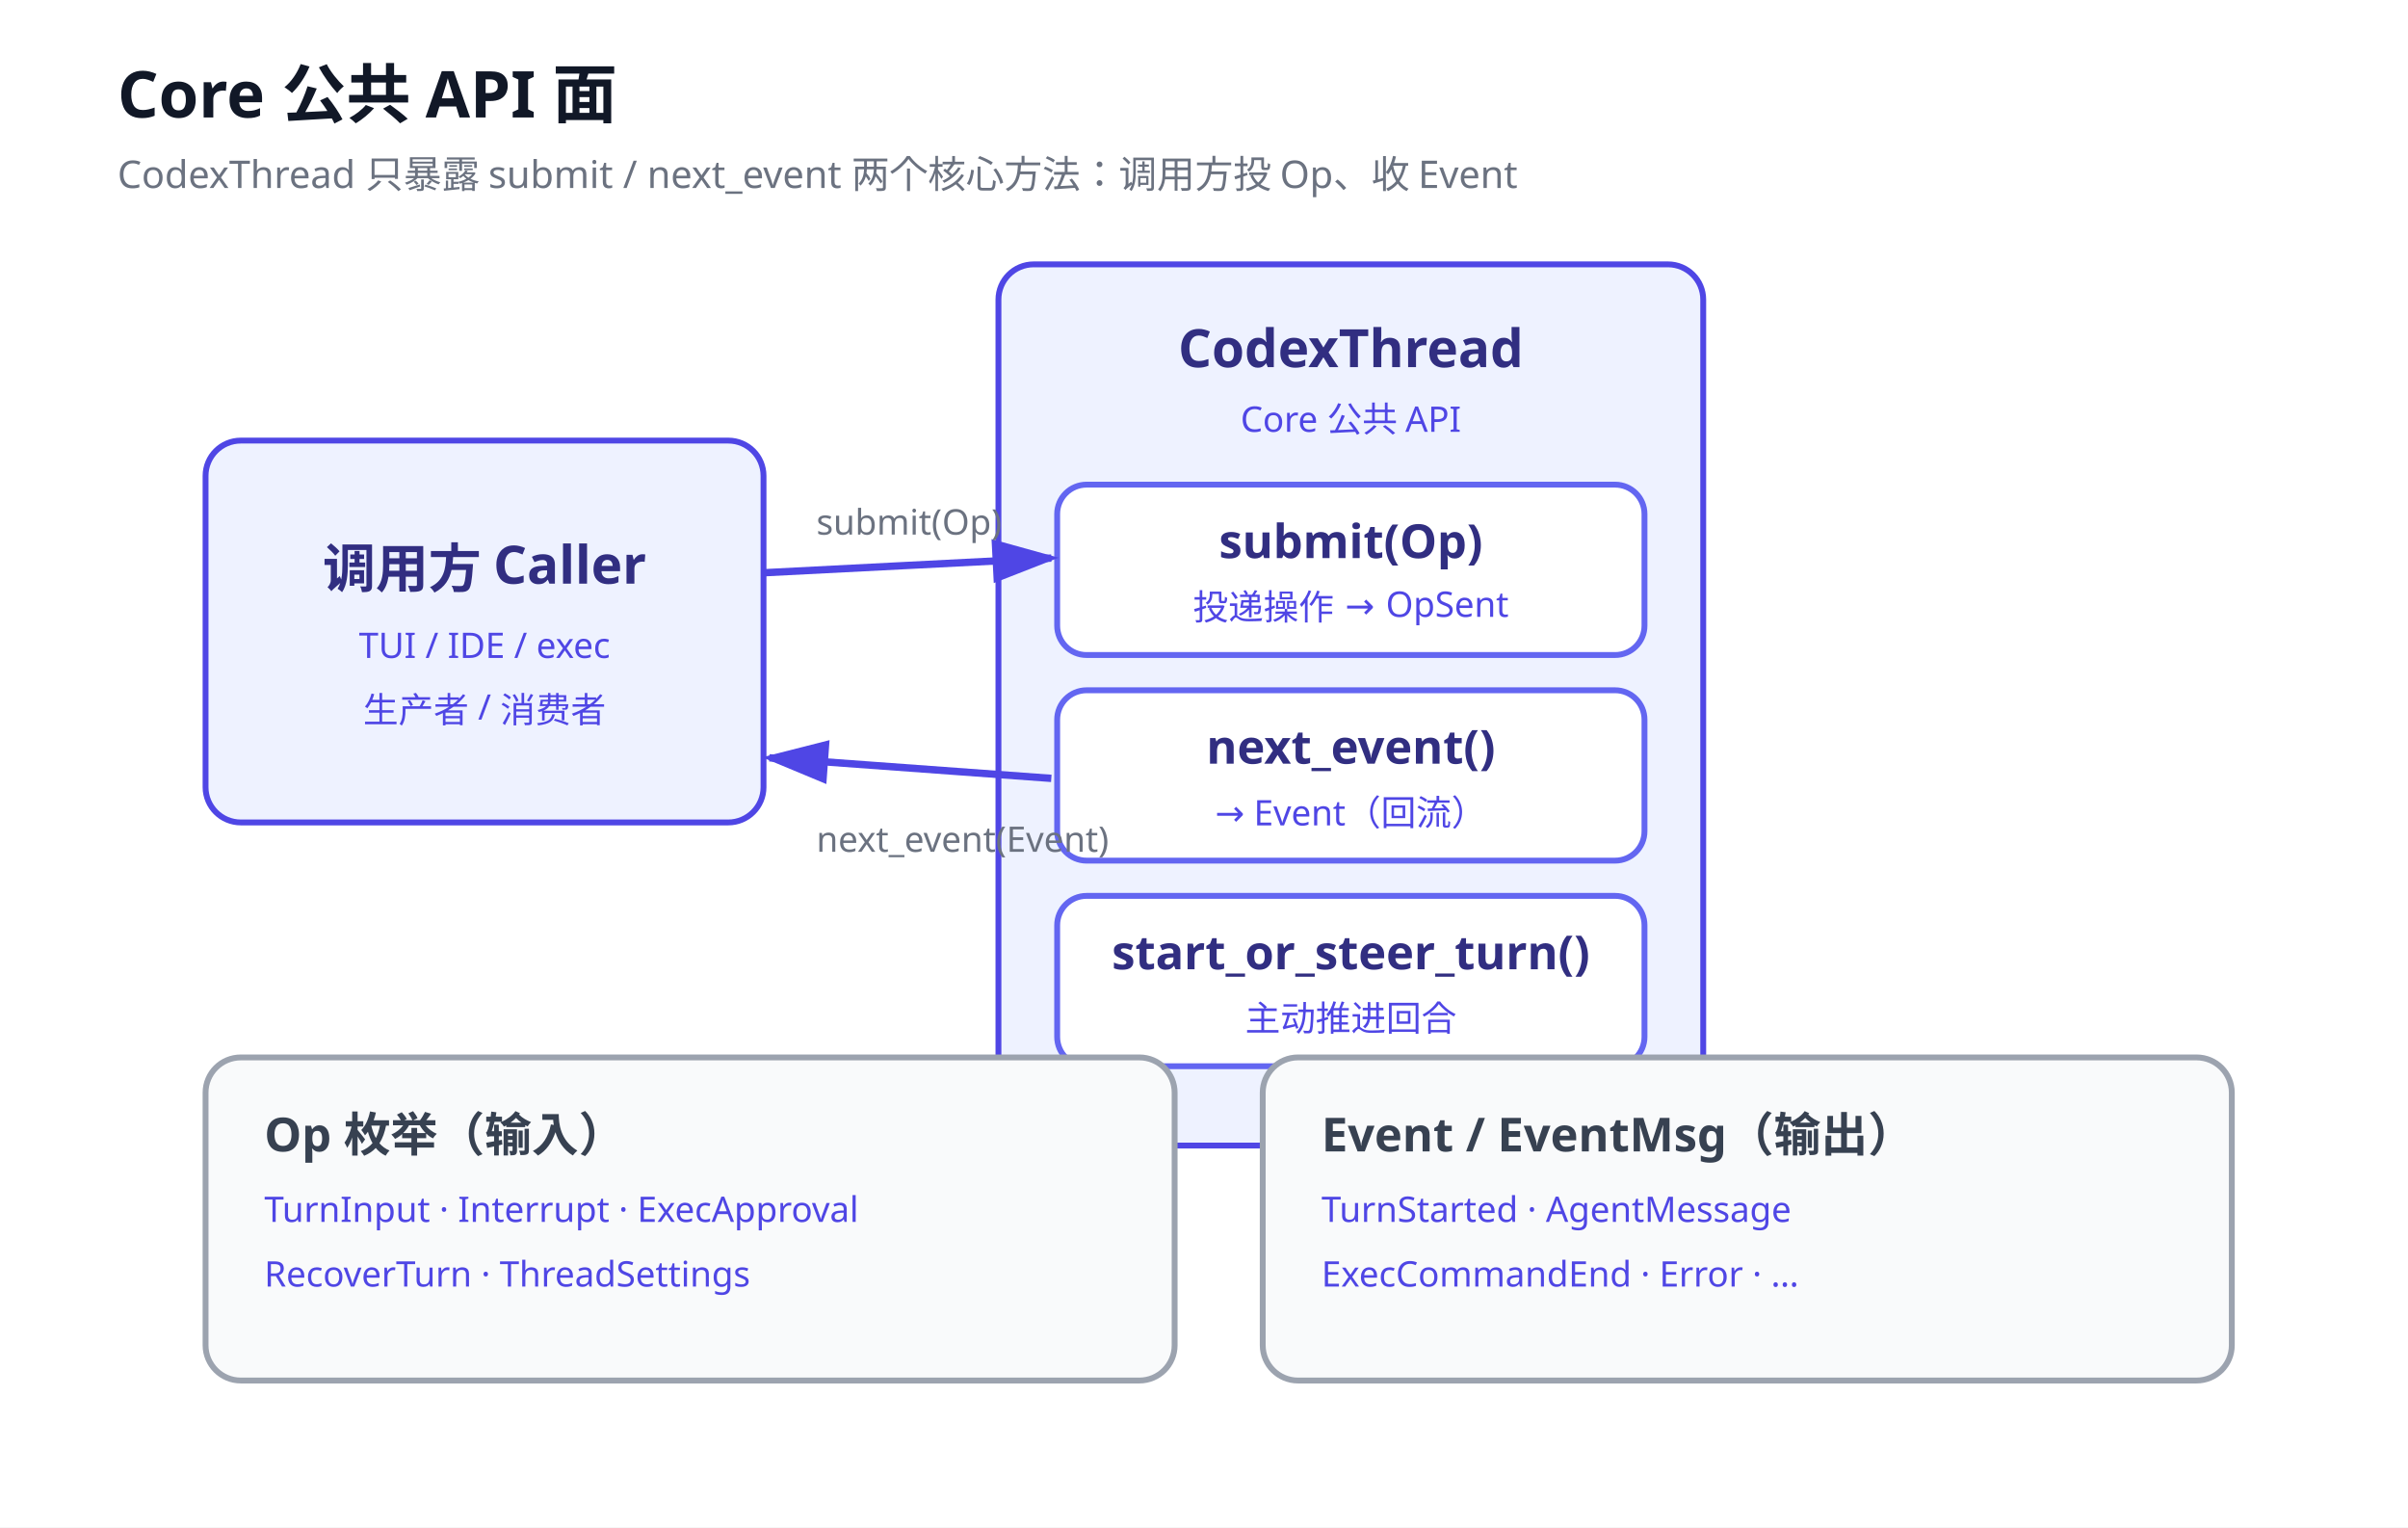
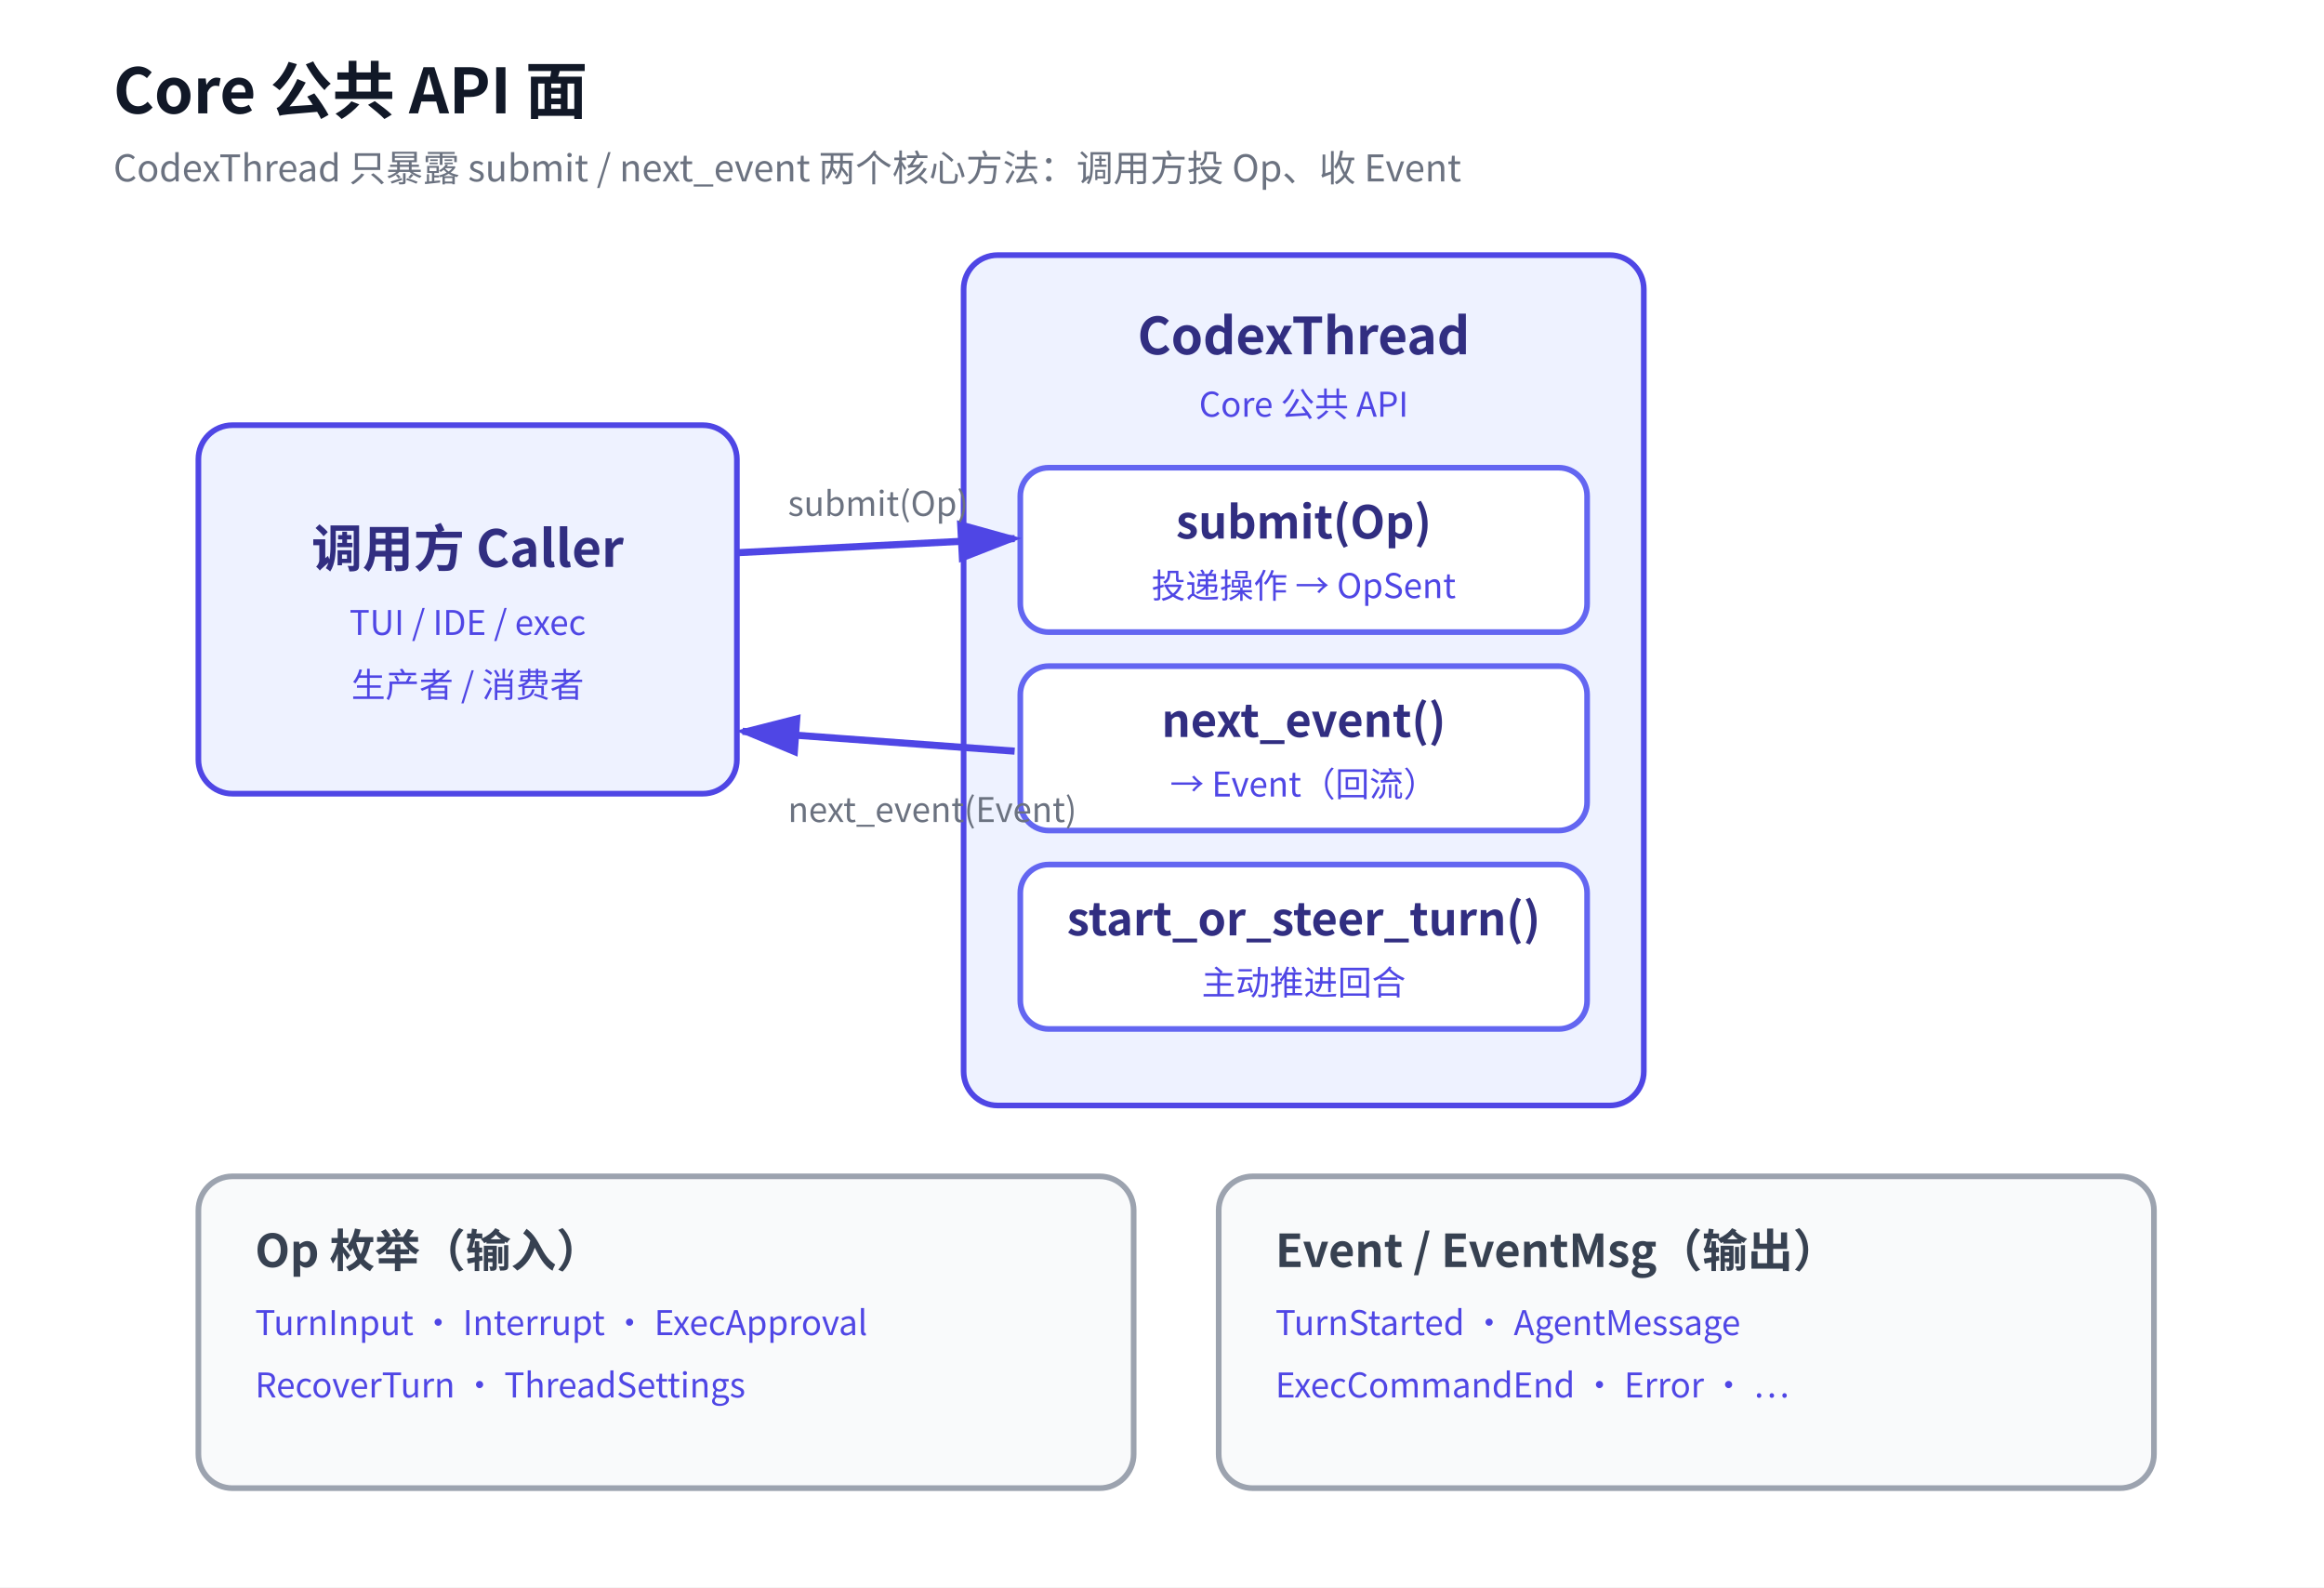
- <svg xmlns="http://www.w3.org/2000/svg" viewBox="0 0 820 520" font-family="system-ui, sans-serif">
+ <svg xmlns="http://www.w3.org/2000/svg" viewBox="0 0 820 560" font-family="system-ui, -apple-system, 'Segoe UI', 'Noto Sans SC', 'Noto Sans CJK SC', 'PingFang SC', 'Hiragino Sans GB', 'Microsoft YaHei', 'WenQuanYi Micro Hei', sans-serif">
  <defs>
    <marker id="a" markerWidth="10" markerHeight="10" refX="8" refY="3" orient="auto" markerUnits="strokeWidth">
      <path d="M0,0 L9,3 L0,6 Z" fill="#4F46E5" />
    </marker>
  </defs>
-   <rect width="820" height="520" fill="#FFFFFF" />
+   <rect width="820" height="560" fill="#FFFFFF" />
  <text x="40" y="40" font-size="22" font-weight="700" fill="#111827">Core 公共 API 面</text>
  <text x="40" y="64" font-size="13" fill="#6B7280">CodexThread 只暴露 submit / next_event 两个核心方法：调用方投 Op、收 Event</text>
  <rect x="70" y="150" width="190" height="130" rx="12" fill="#EEF2FF" stroke="#4F46E5" stroke-width="2" />
  <text x="165" y="200" text-anchor="middle" font-size="18" font-weight="600" fill="#312E81">调用方 Caller</text>
  <text x="165" y="224" text-anchor="middle" font-size="12" fill="#4F46E5">TUI / IDE / exec</text>
  <text x="165" y="246" text-anchor="middle" font-size="12" fill="#4F46E5">生产者 / 消费者</text>
  <rect x="340" y="90" width="240" height="300" rx="12" fill="#EEF2FF" stroke="#4F46E5" stroke-width="2" />
  <text x="460" y="125" text-anchor="middle" font-size="18" font-weight="700" fill="#312E81">CodexThread</text>
  <text x="460" y="147" text-anchor="middle" font-size="12" fill="#4F46E5">Core 公共 API</text>
  <rect x="360" y="165" width="200" height="58" rx="10" fill="#FFFFFF" stroke="#6366F1" stroke-width="2" />
  <text x="460" y="190" text-anchor="middle" font-size="16" font-weight="600" fill="#312E81">submit(Op)</text>
  <text x="460" y="211" text-anchor="middle" font-size="12" fill="#4F46E5">投递操作 → OpSent</text>
  <rect x="360" y="235" width="200" height="58" rx="10" fill="#FFFFFF" stroke="#6366F1" stroke-width="2" />
  <text x="460" y="260" text-anchor="middle" font-size="16" font-weight="600" fill="#312E81">next_event()</text>
  <text x="460" y="281" text-anchor="middle" font-size="12" fill="#4F46E5">→ Event（回流）</text>
  <rect x="360" y="305" width="200" height="58" rx="10" fill="#FFFFFF" stroke="#6366F1" stroke-width="2" />
  <text x="460" y="330" text-anchor="middle" font-size="16" font-weight="600" fill="#312E81">start_or_steer_turn()</text>
  <text x="460" y="351" text-anchor="middle" font-size="12" fill="#4F46E5">主动推进回合</text>
  <line x1="260" y1="195" x2="358" y2="190" stroke="#4F46E5" stroke-width="2.5" marker-end="url(#a)" />
  <text x="278" y="182" font-size="12" fill="#6B7280">submit(Op)</text>
  <line x1="358" y1="265" x2="262" y2="258" stroke="#4F46E5" stroke-width="2.5" marker-end="url(#a)" />
  <text x="278" y="290" font-size="12" fill="#6B7280">next_event(Event)</text>
-   <rect x="70" y="360" width="330" height="110" rx="12" fill="#F9FAFB" stroke="#9CA3AF" stroke-width="2" />
-   <text x="90" y="392" font-size="16" font-weight="600" fill="#374151">Op 枚举（输入）</text>
-   <text x="90" y="416" font-size="12" fill="#4F46E5">TurnInput · Interrupt · ExecApproval</text>
-   <text x="90" y="438" font-size="12" fill="#4F46E5">RecoverTurn · ThreadSettings</text>
-   <rect x="430" y="360" width="330" height="110" rx="12" fill="#F9FAFB" stroke="#9CA3AF" stroke-width="2" />
-   <text x="450" y="392" font-size="16" font-weight="600" fill="#374151">Event / EventMsg（输出）</text>
-   <text x="450" y="416" font-size="12" fill="#4F46E5">TurnStarted · AgentMessage</text>
-   <text x="450" y="438" font-size="12" fill="#4F46E5">ExecCommandEnd · Error · …</text>
+   <rect x="70" y="415" width="330" height="110" rx="12" fill="#F9FAFB" stroke="#9CA3AF" stroke-width="2" />
+   <text x="90" y="447" font-size="16" font-weight="600" fill="#374151">Op 枚举（输入）</text>
+   <text x="90" y="471" font-size="12" fill="#4F46E5">TurnInput · Interrupt · ExecApproval</text>
+   <text x="90" y="493" font-size="12" fill="#4F46E5">RecoverTurn · ThreadSettings</text>
+   <rect x="430" y="415" width="330" height="110" rx="12" fill="#F9FAFB" stroke="#9CA3AF" stroke-width="2" />
+   <text x="450" y="447" font-size="16" font-weight="600" fill="#374151">Event / EventMsg（输出）</text>
+   <text x="450" y="471" font-size="12" fill="#4F46E5">TurnStarted · AgentMessage</text>
+   <text x="450" y="493" font-size="12" fill="#4F46E5">ExecCommandEnd · Error · …</text>
</svg>
